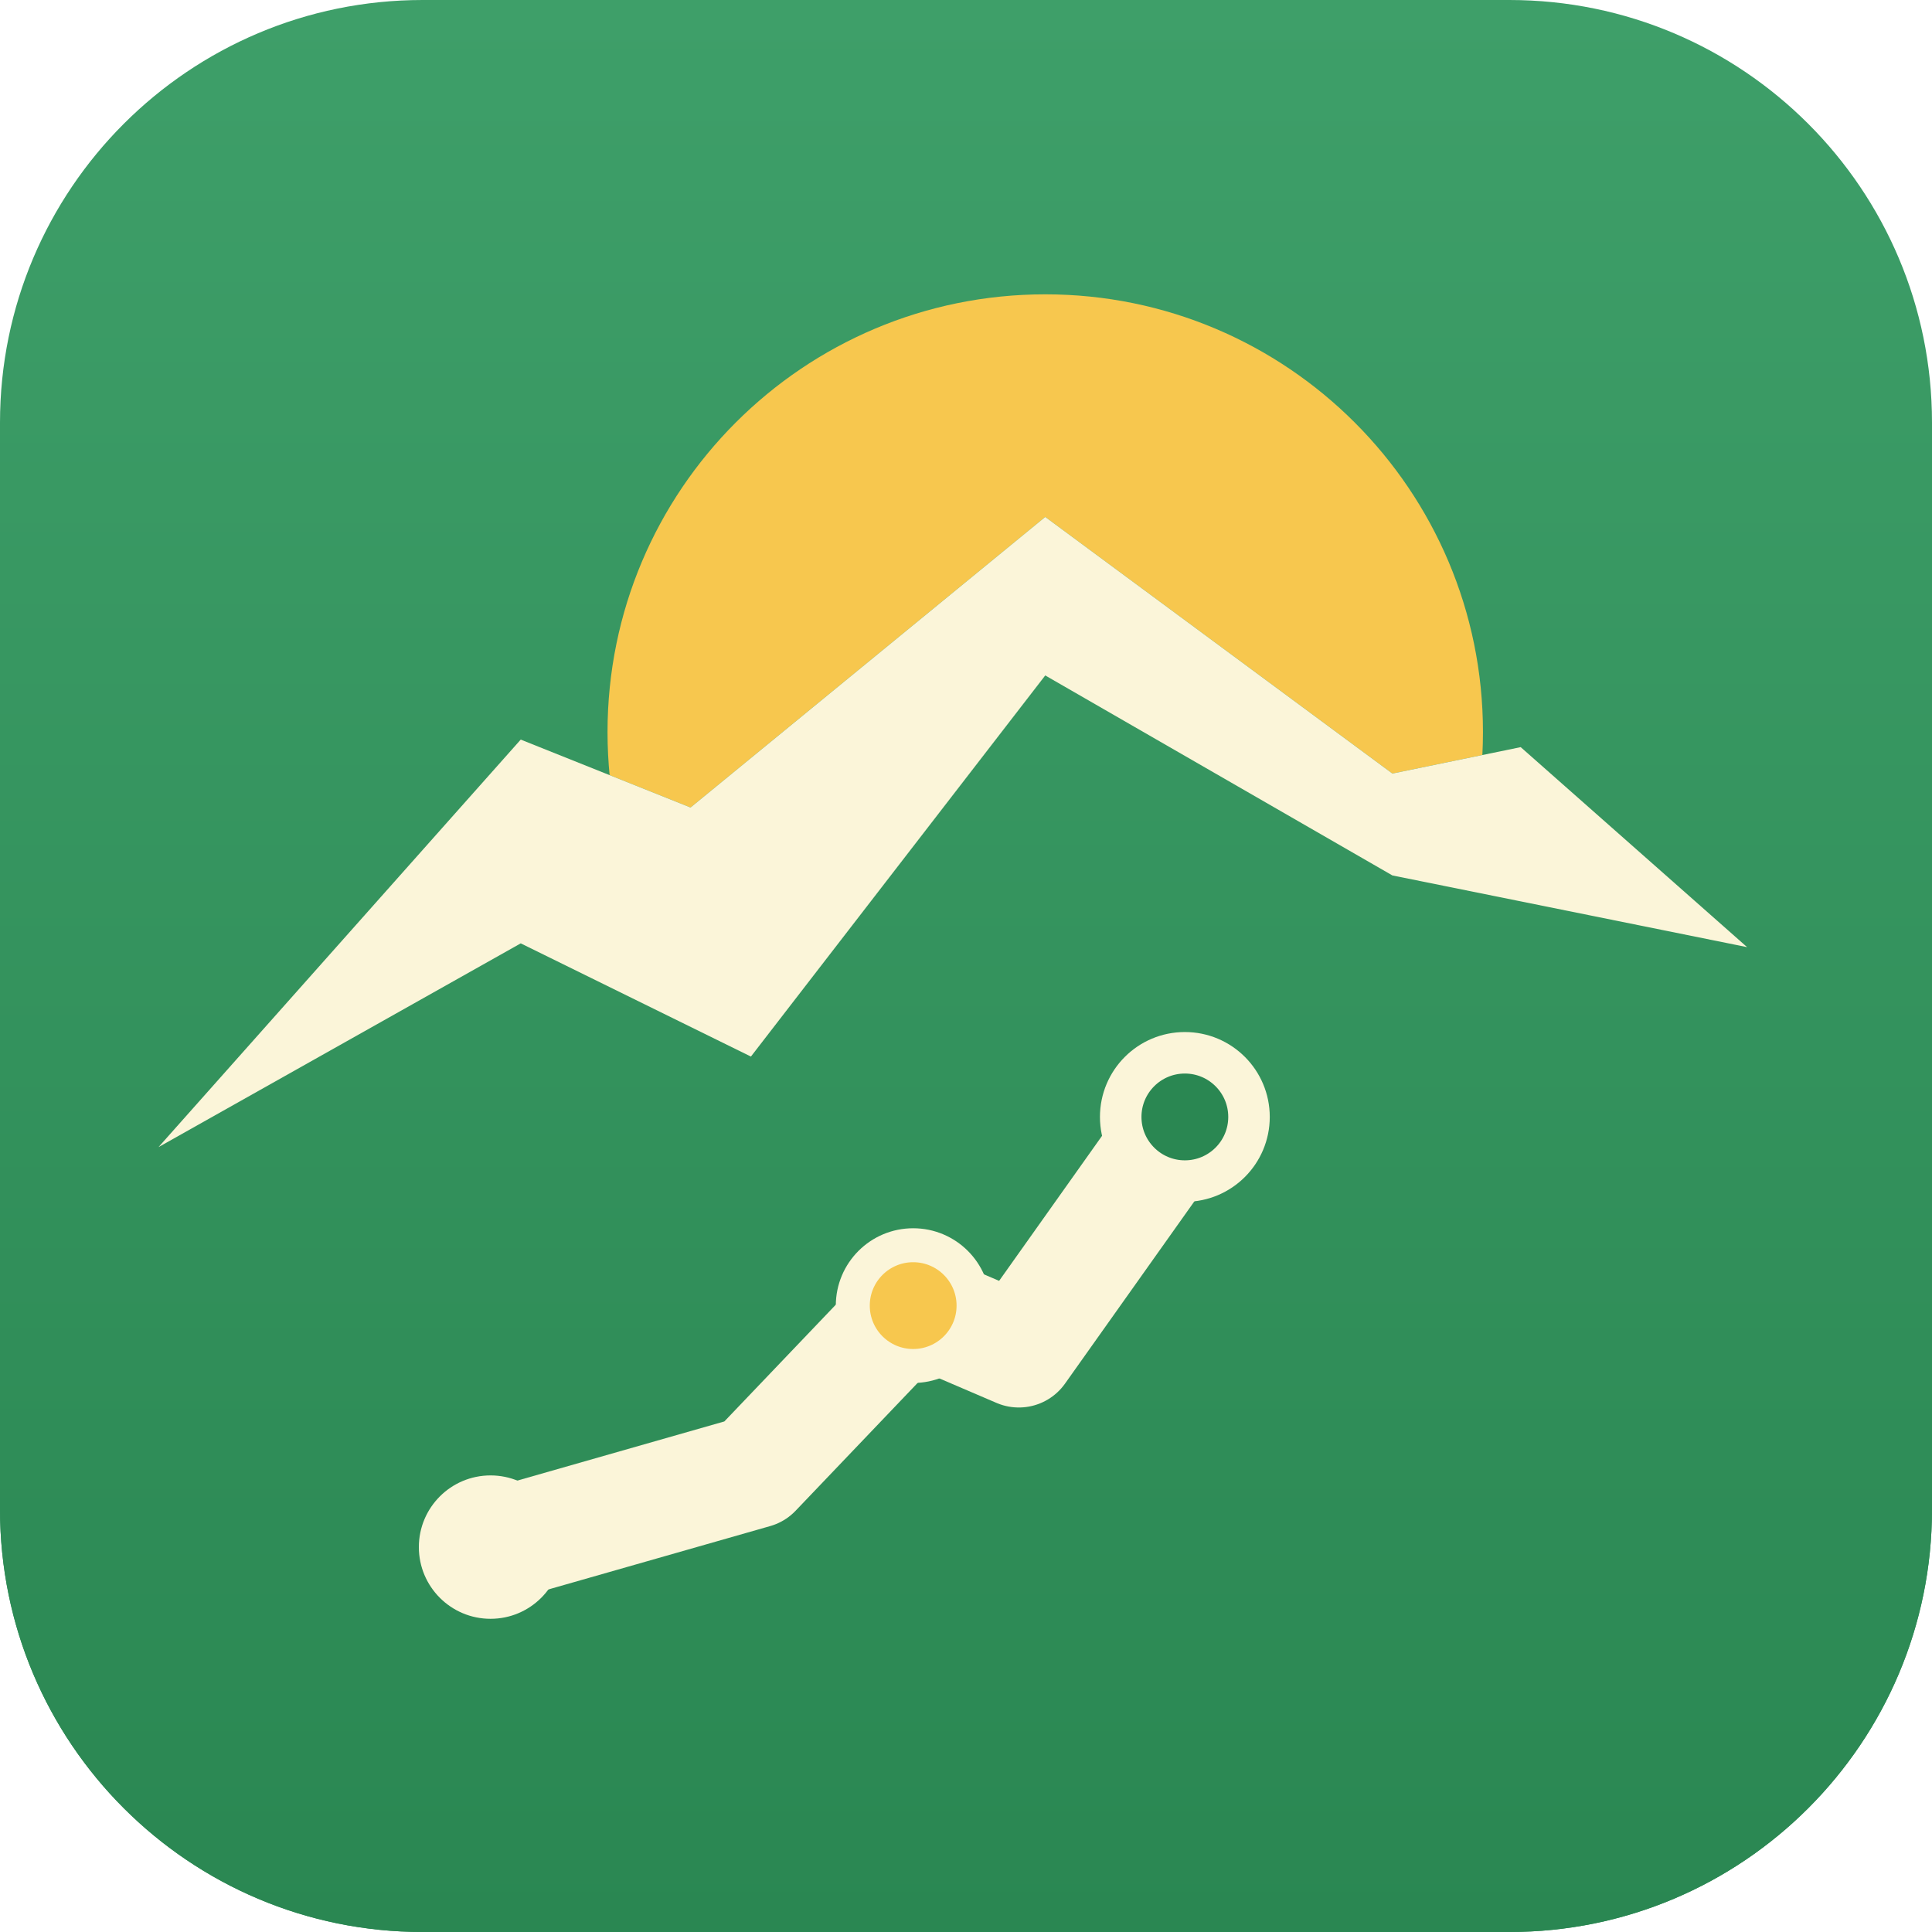
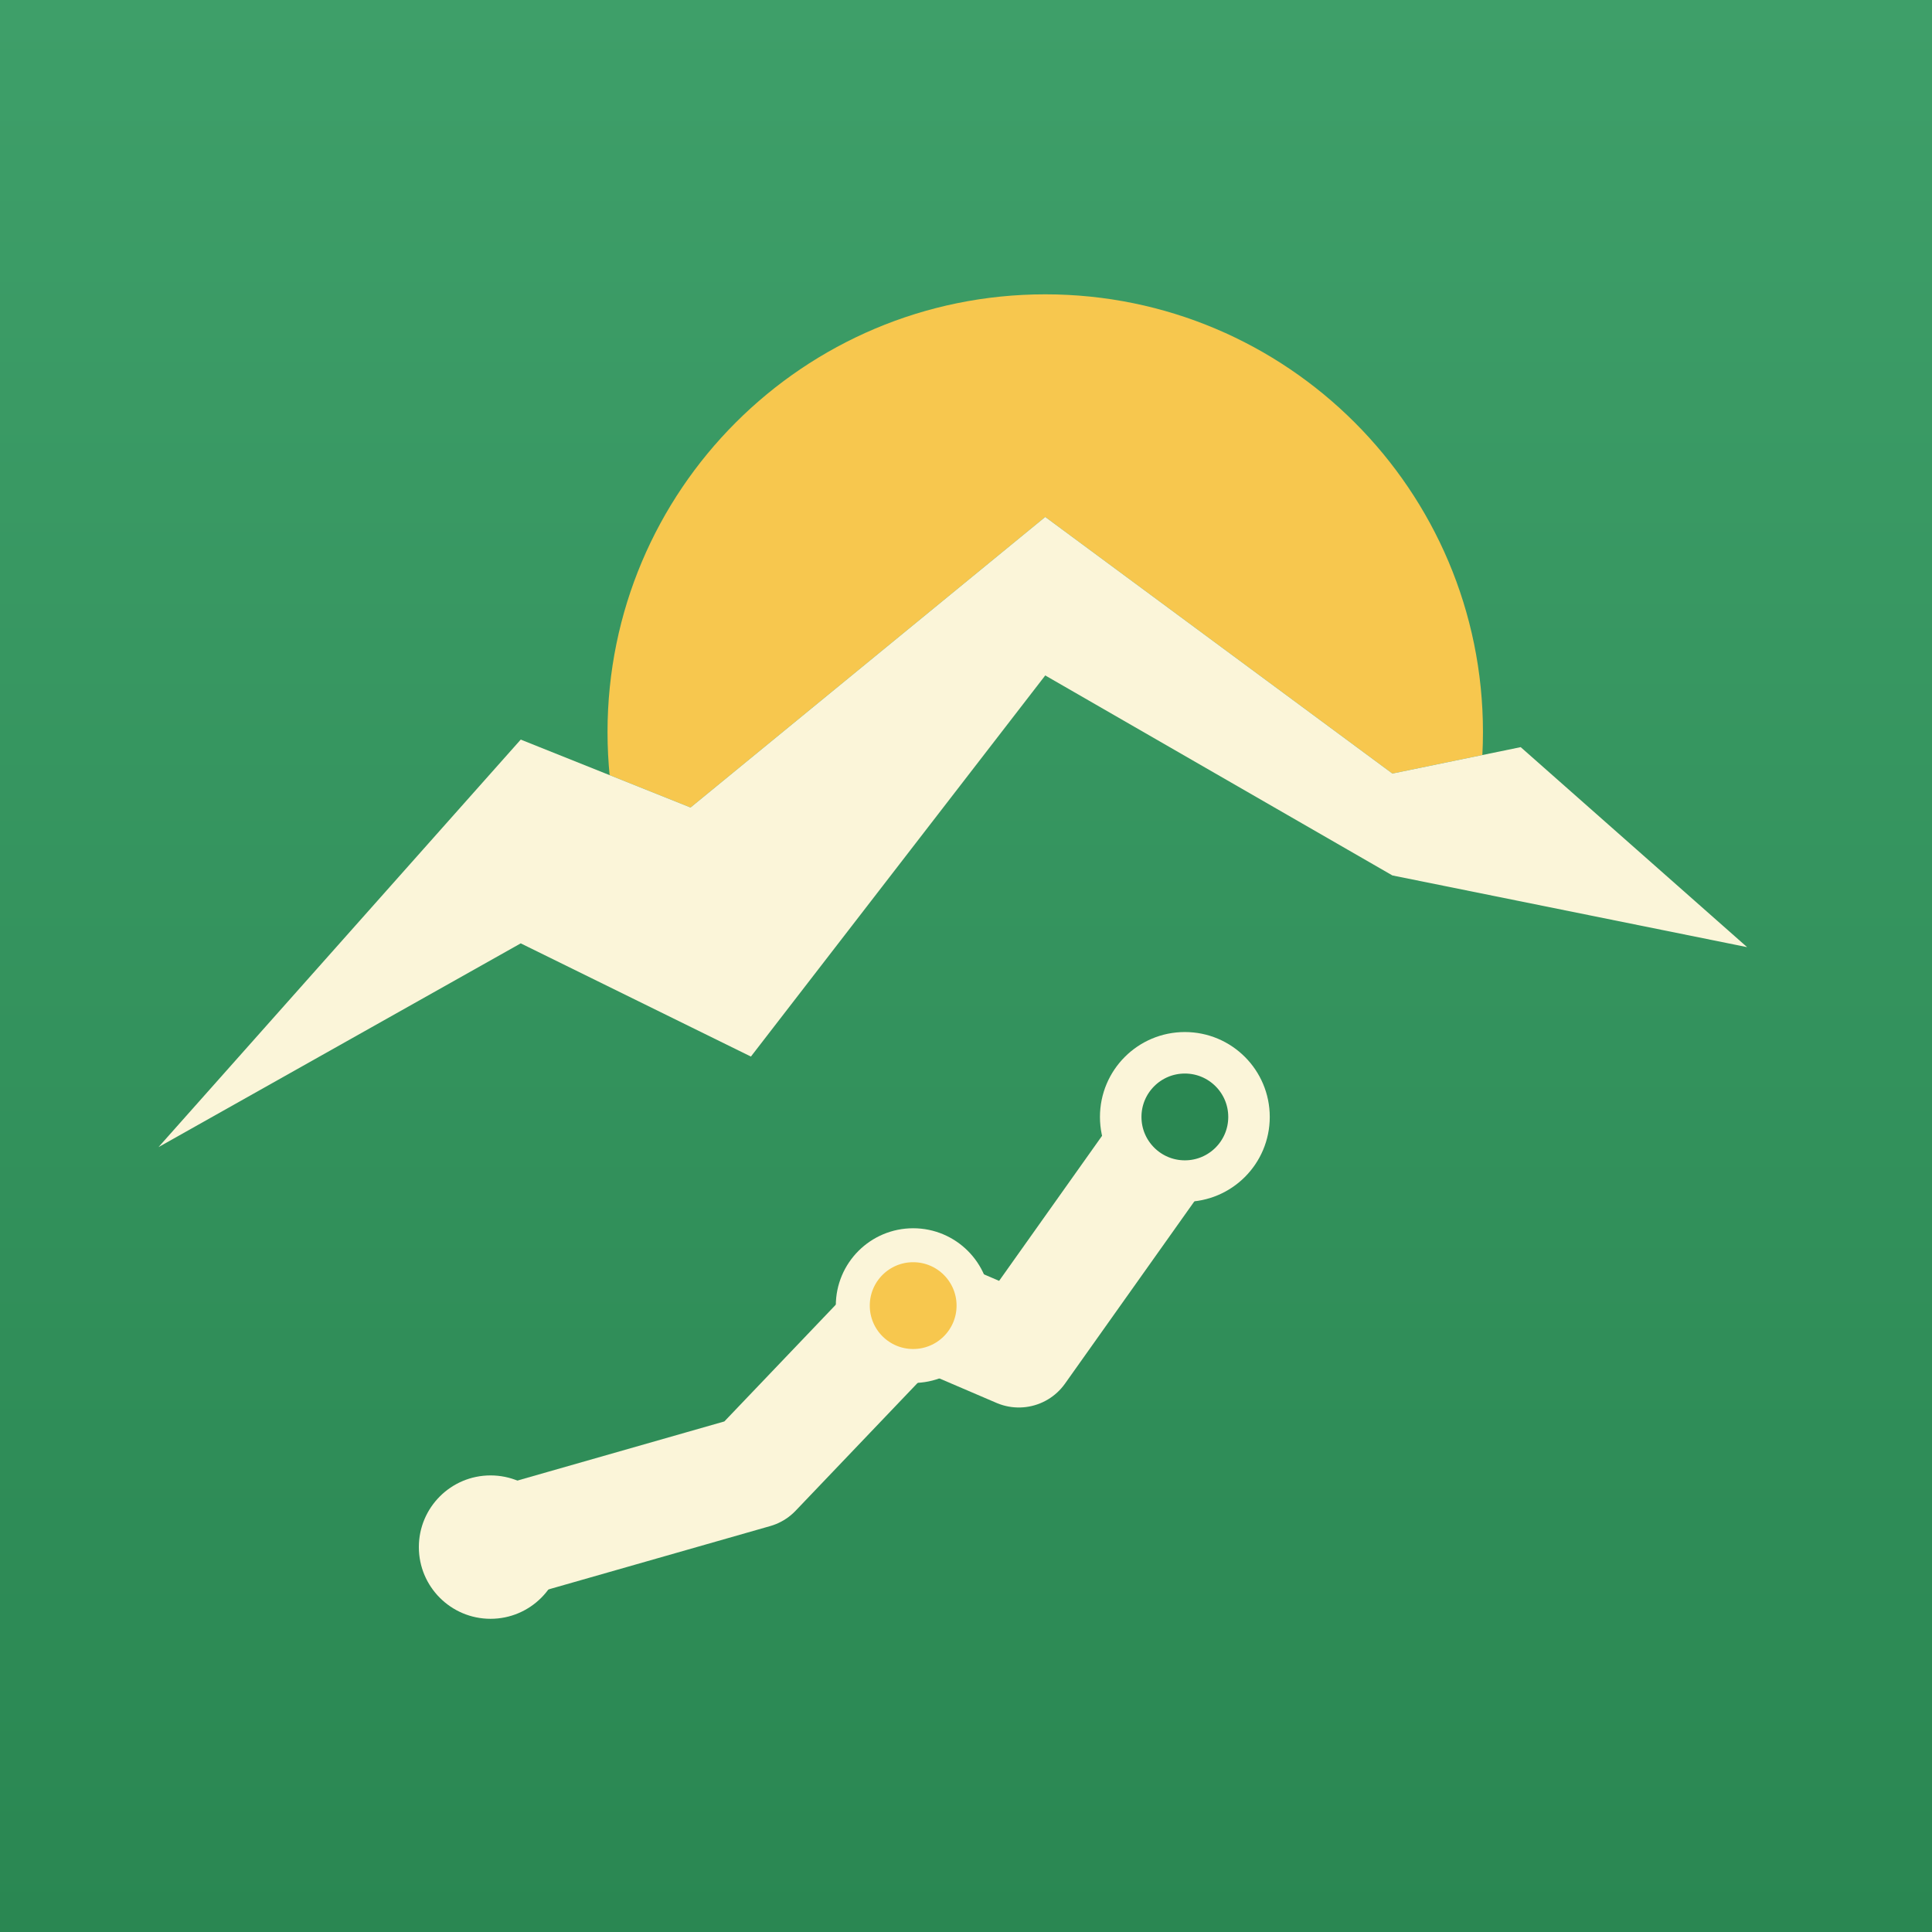
- <svg xmlns="http://www.w3.org/2000/svg" viewBox="0 0 512 512" fill="none">
+ <svg xmlns="http://www.w3.org/2000/svg" viewBox="0 0 512 512" width="512" height="512">
  <defs>
    <linearGradient id="g" gradientUnits="userSpaceOnUse" x1="0" y1="0" x2="0" y2="512">
-       <stop offset="0" stop-color="#3e9f69" />
-       <stop offset="1" stop-color="#2a8752" />
+       <stop offset="0" stop-color="#3E9F69" />
+       <stop offset="1" stop-color="#2A8752" />
    </linearGradient>
-     <clipPath id="r">
-       <rect width="512" height="512" rx="112" />
-     </clipPath>
  </defs>
-   <g clip-path="url(#r)">
-     <rect width="512" height="512" fill="url(#g)" />
-     <circle cx="277" cy="194" r="116" fill="#f7c74e" />
-     <path d="M0 600V330l42-26 96-108 45 18 94-77 92 68 34-7 60 53 49 31v318z" fill="url(#g)" />
-     <path d="M42 304l96-108 45 18 94-77 92 68 34-7 60 53-94-19-92-53-78 101-61-30z" fill="#fbf5d9" />
-     <path d="M130 410l70-20 42-44 28 12 44-62" stroke="#fbf5d9" stroke-width="30" stroke-linejoin="round" stroke-linecap="round" />
-     <circle cx="130" cy="410" r="19" fill="#fbf5d9" />
-     <circle cx="242" cy="346" r="16" fill="#f7c74e" stroke="#fbf5d9" stroke-width="9" />
-     <circle cx="314" cy="296" r="17" fill="#2a8752" stroke="#fbf5d9" stroke-width="11" />
-   </g>
+   <rect width="512" height="512" fill="url(#g)" />
+   <circle cx="277" cy="194" r="116" fill="#F7C74E" />
+   <polygon points="0,600 0,330 42,304 138,196 183,214 277,137 369,205 403,198 463,251 512,282 512,600" fill="url(#g)" />
+   <polygon points="42,304 138,196 183,214 277,137 369,205 403,198 463,251 369,232 277,179 199,280 138,250" fill="#FBF5D9" />
+   <polyline points="130,410 200,390 242,346 270,358 314,296" fill="none" stroke="#FBF5D9" stroke-width="30" stroke-linejoin="round" stroke-linecap="round" />
+   <circle cx="130" cy="410" r="19" fill="#FBF5D9" />
+   <circle cx="242" cy="346" r="16" fill="#F7C74E" stroke="#FBF5D9" stroke-width="9" />
+   <circle cx="314" cy="296" r="17" fill="#2A8752" stroke="#FBF5D9" stroke-width="11" />
</svg>
